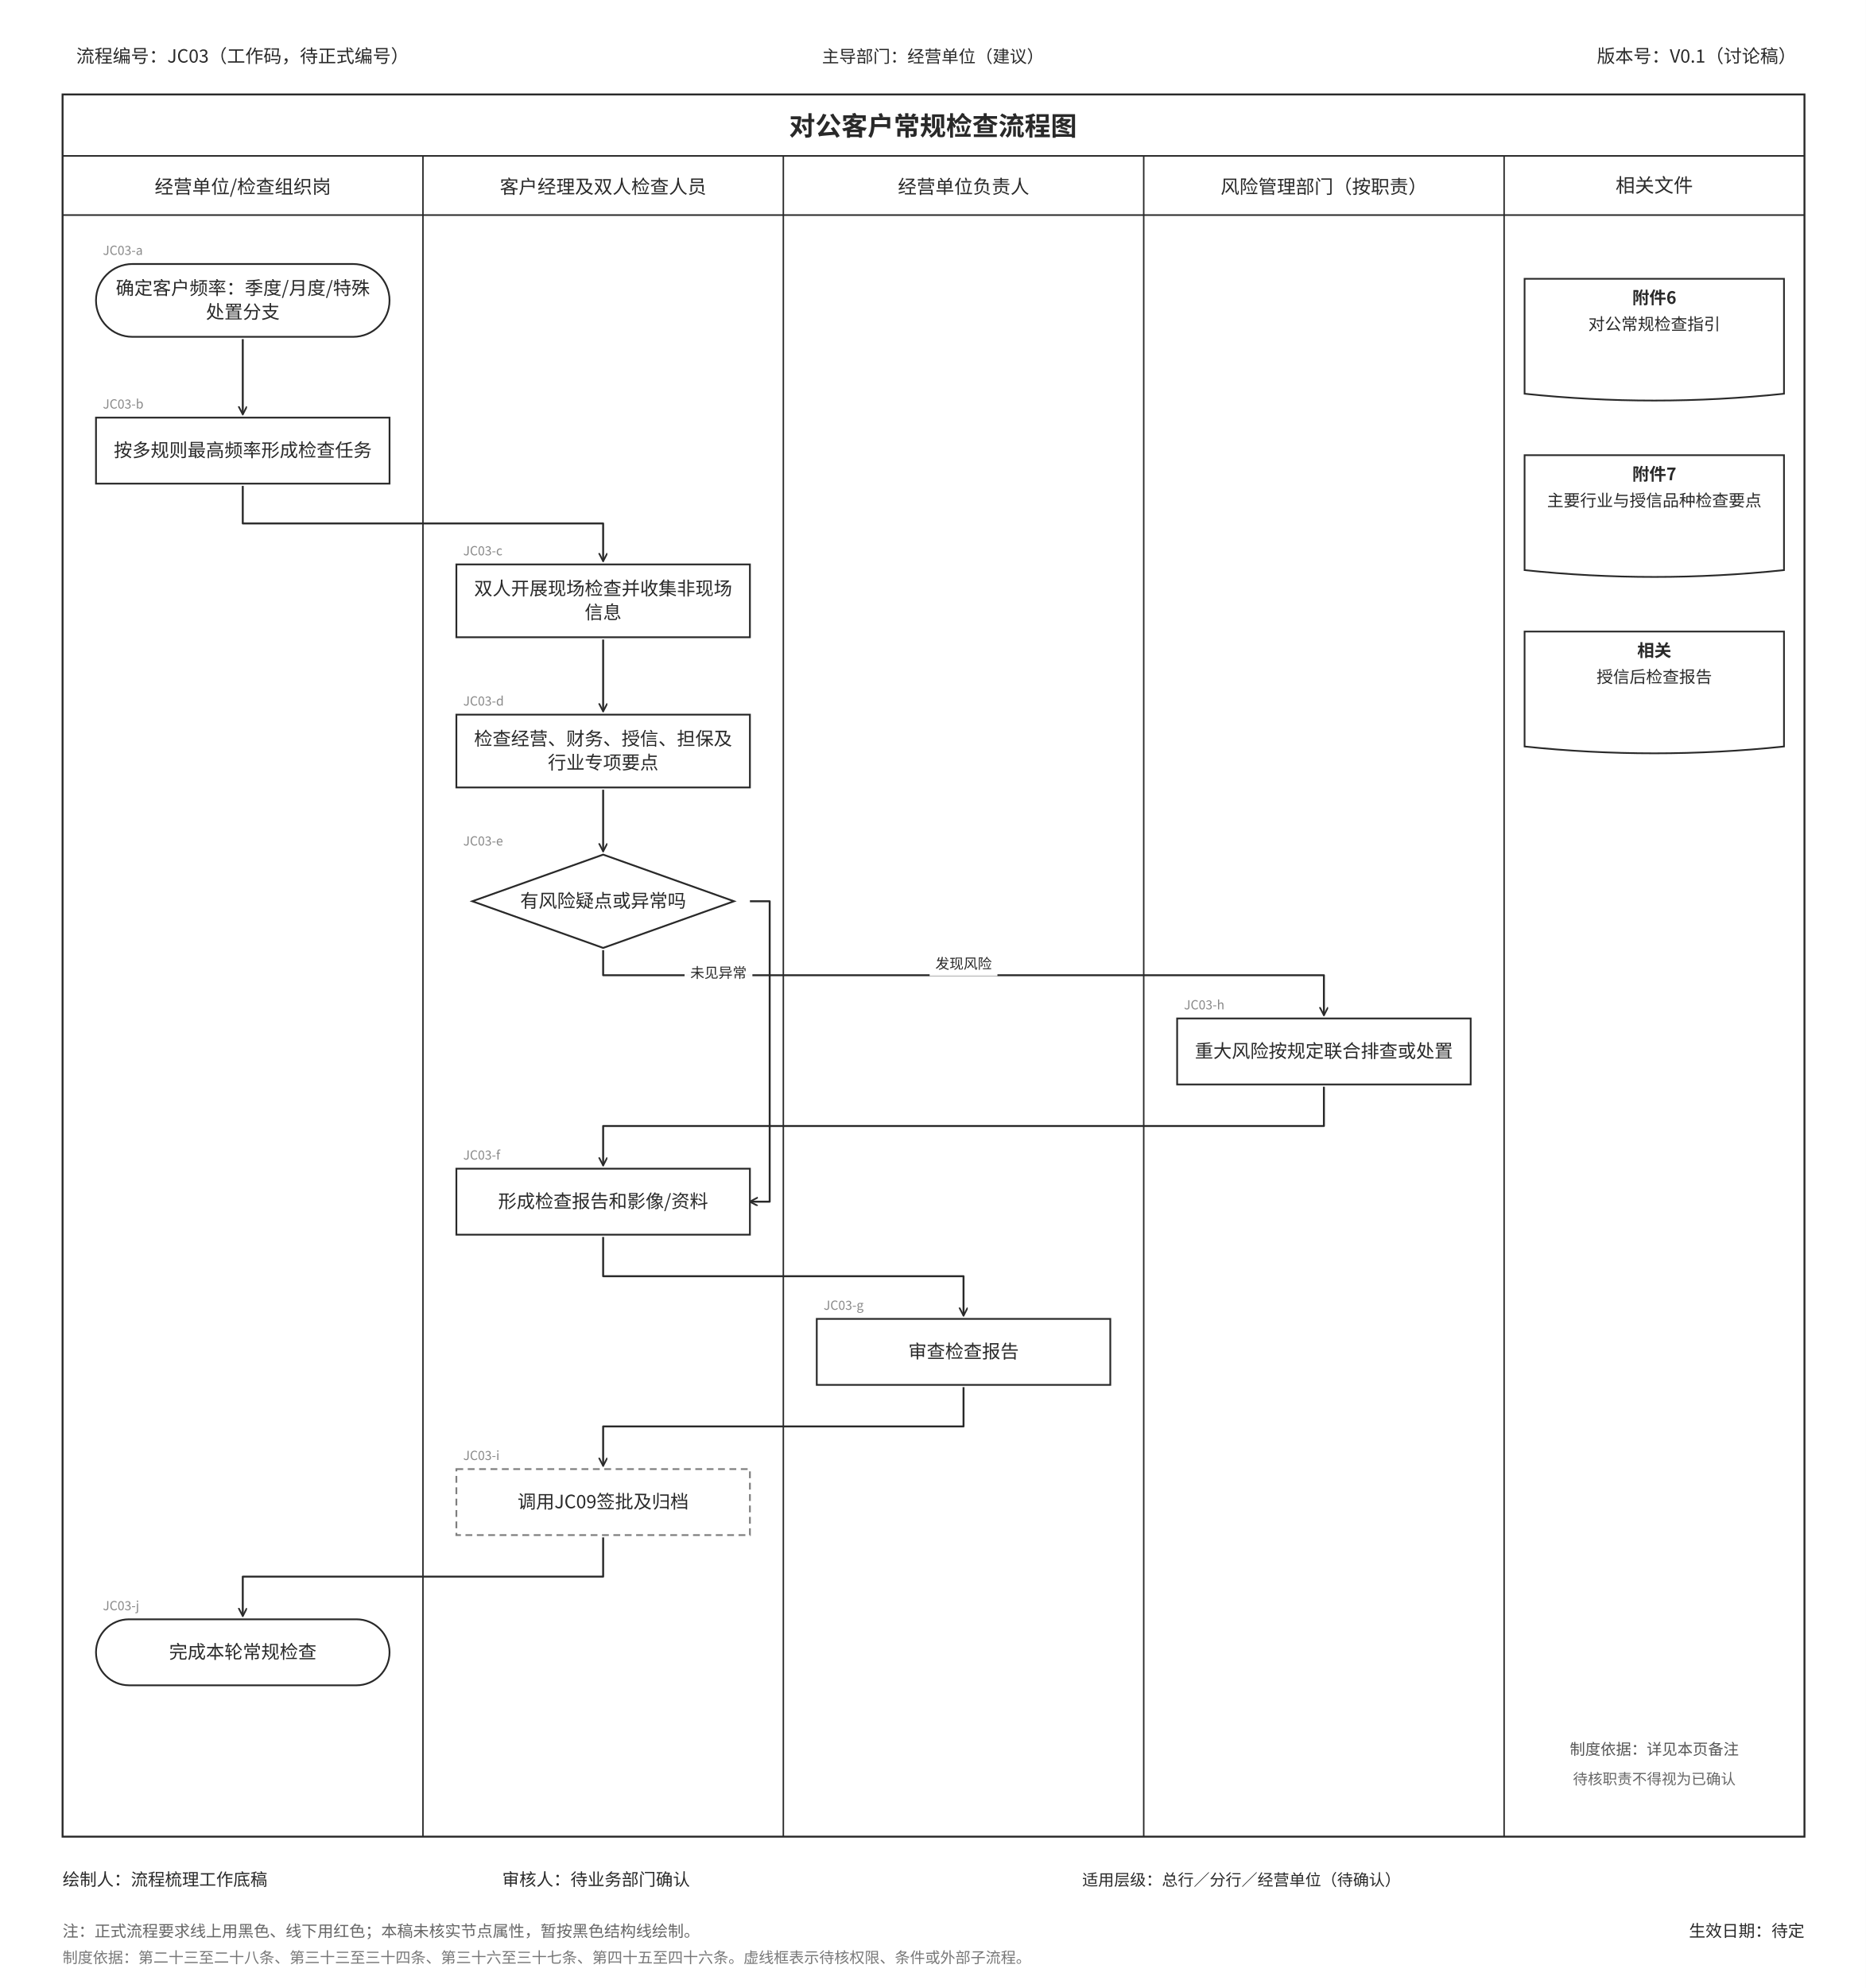
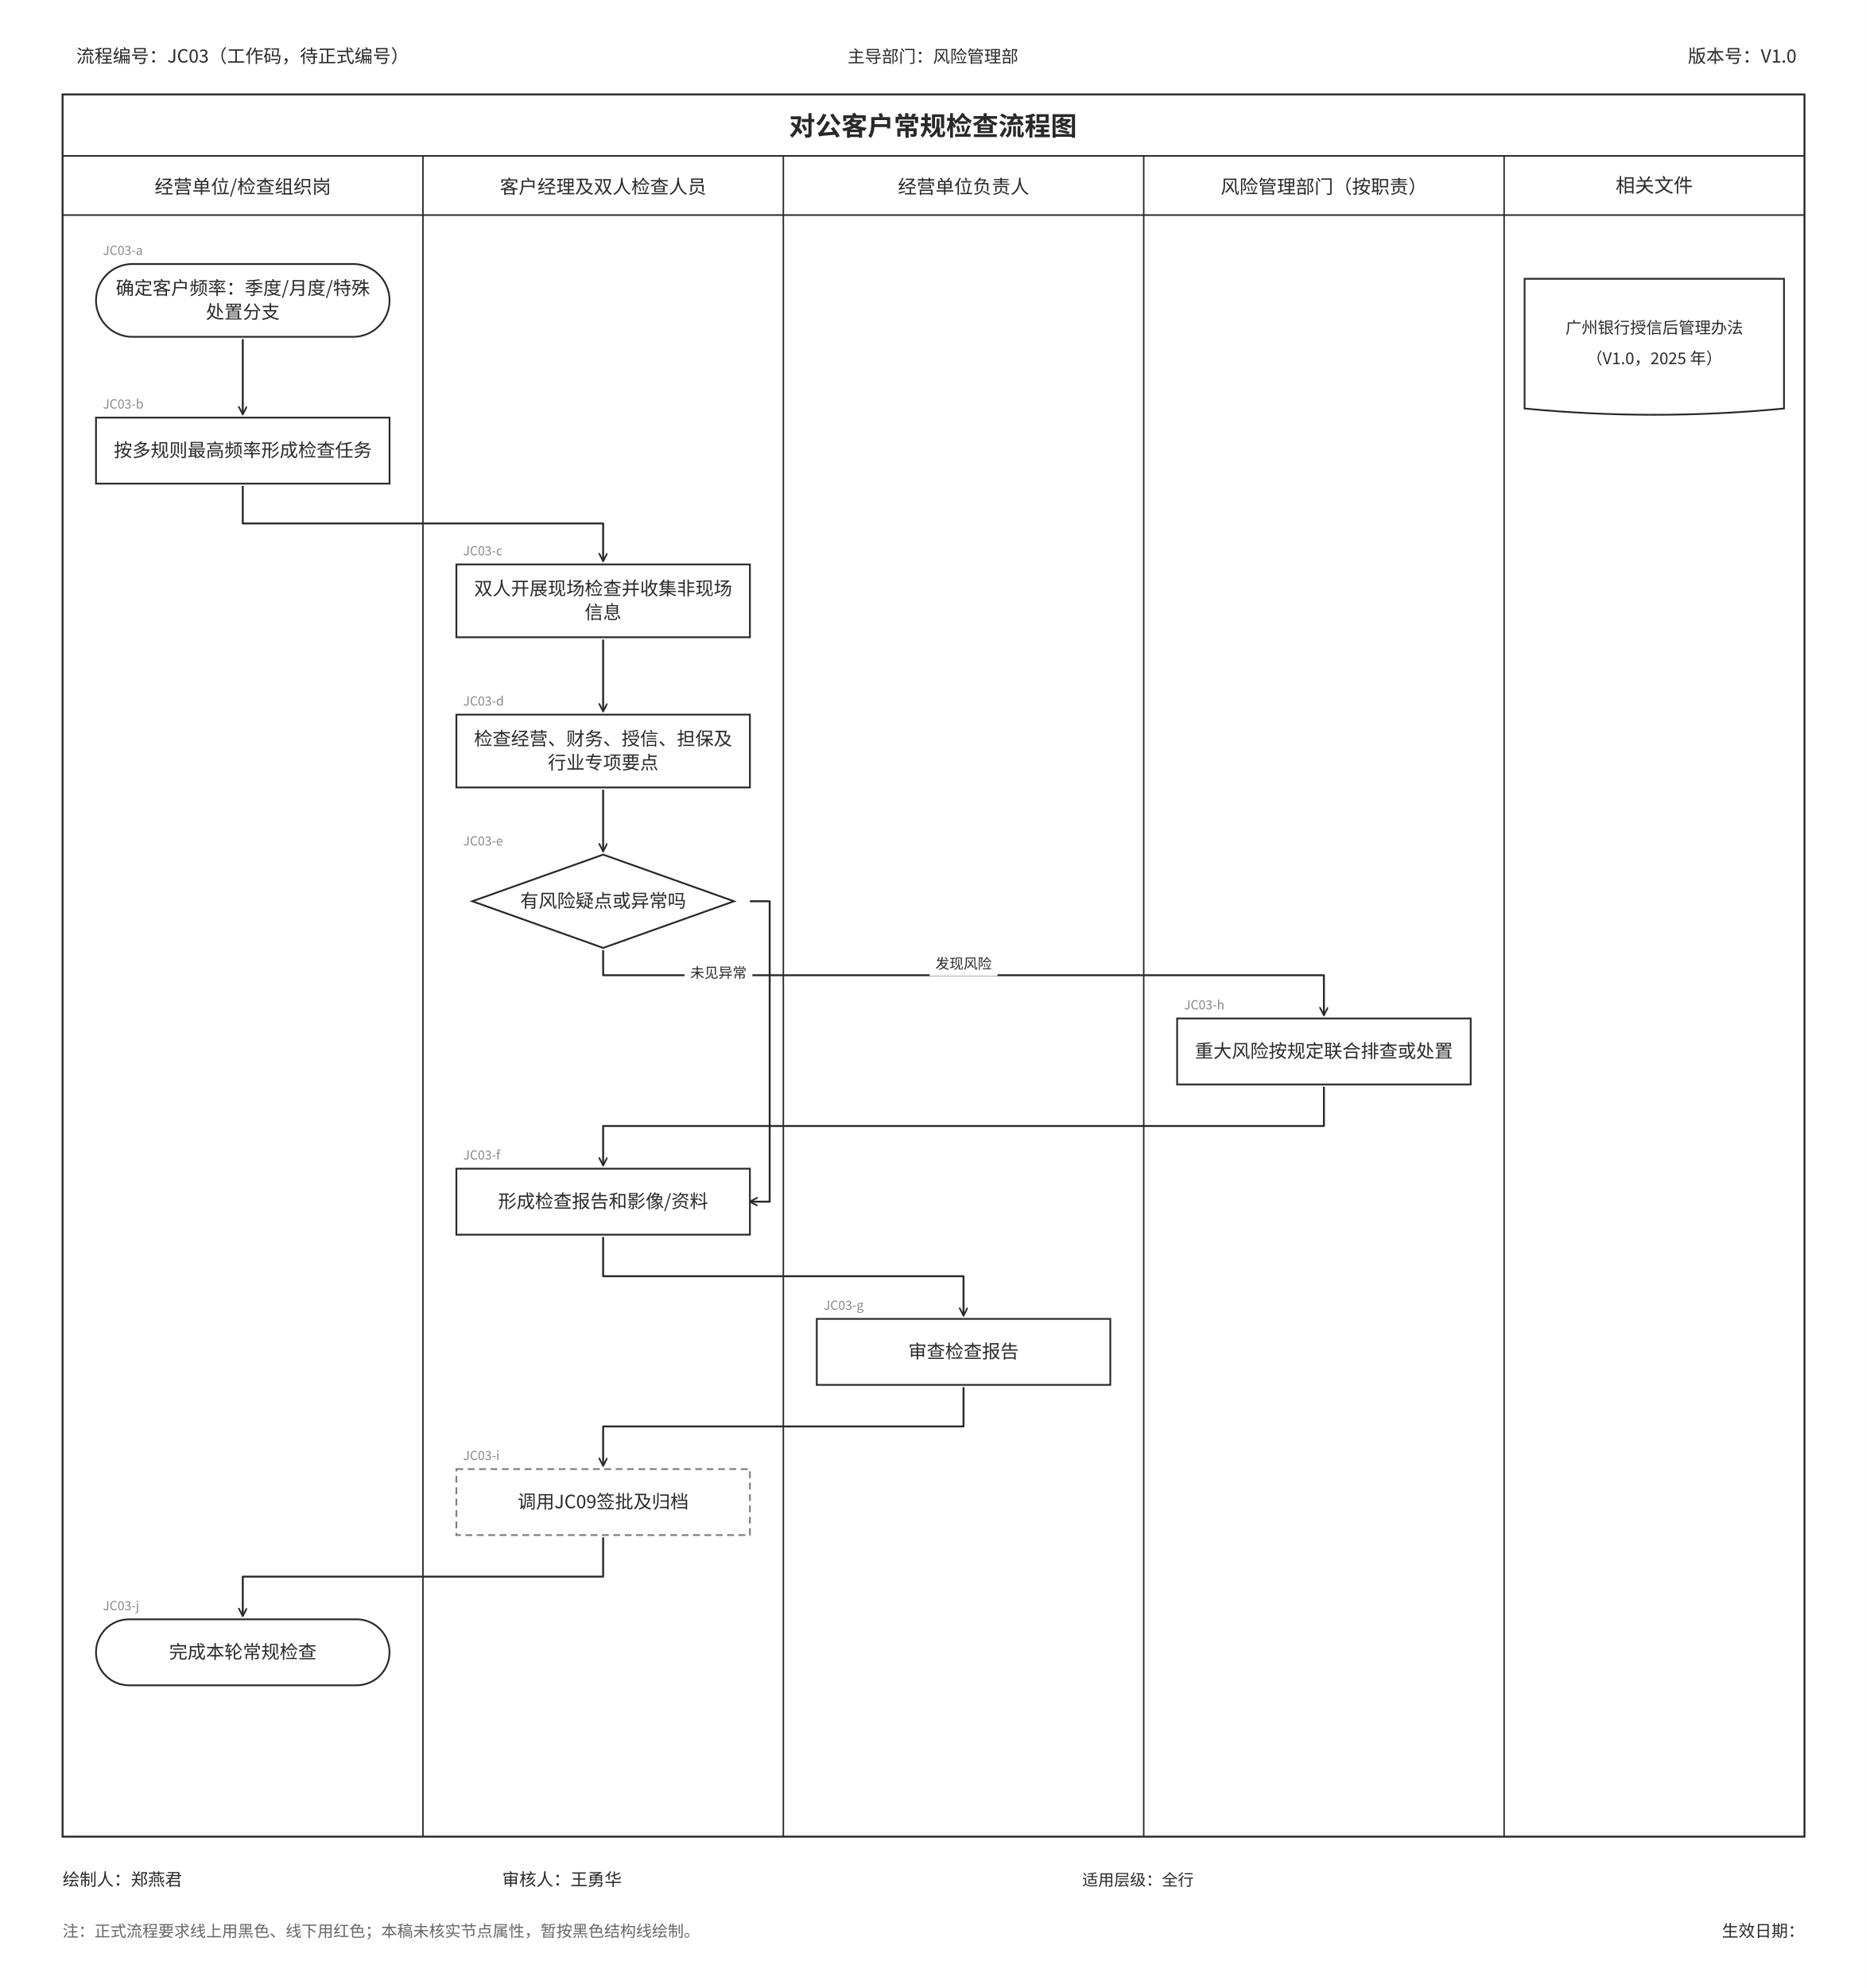
<svg xmlns="http://www.w3.org/2000/svg" width="1640" height="1747" viewBox="0 0 1640 1747">
  <defs>
    <marker id="arr" markerWidth="8" markerHeight="8" refX="7" refY="3.7" orient="auto" markerUnits="userSpaceOnUse">
      <path d="M0 0 L7.2 3.7 L0 7.4" stroke="#292929" stroke-width="1.45" fill="none" />
    </marker>
  </defs>
  <rect width="1640" height="1747" fill="white" />
  <text x="67.0" y="55.0" font-family="Noto Sans CJK SC,Microsoft YaHei,sans-serif" font-size="16" font-weight="400" fill="#292929" text-anchor="start">流程编号：JC03（工作码，待正式编号）</text>
-   <text x="820.0" y="55.0" font-family="Noto Sans CJK SC,Microsoft YaHei,sans-serif" font-size="15" font-weight="400" fill="#292929" text-anchor="middle">主导部门：经营单位（建议）</text>
-   <text x="1579.0" y="55.0" font-family="Noto Sans CJK SC,Microsoft YaHei,sans-serif" font-size="16" font-weight="400" fill="#292929" text-anchor="end">版本号：V0.1（讨论稿）</text>
+   <text x="820.0" y="55.0" font-family="Noto Sans CJK SC,Microsoft YaHei,sans-serif" font-size="15" font-weight="400" fill="#292929" text-anchor="middle">主导部门：风险管理部</text>
+   <text x="1579.0" y="55.0" font-family="Noto Sans CJK SC,Microsoft YaHei,sans-serif" font-size="16" font-weight="400" fill="#292929" text-anchor="end">版本号：V1.0</text>
  <rect x="55" y="83" width="1531" height="1531" fill="white" stroke="#292929" stroke-width="1.7" />
  <path d="M 55 137 H 1586 M 55 189 H 1586" stroke="#292929" stroke-width="1.4" fill="none" />
  <text x="820.0" y="119.0" font-family="Noto Sans CJK SC,Microsoft YaHei,sans-serif" font-size="23" font-weight="600" fill="#292929" text-anchor="middle">对公客户常规检查流程图</text>
  <text x="213.4" y="170.0" font-family="Noto Sans CJK SC,Microsoft YaHei,sans-serif" font-size="16.5" font-weight="400" fill="#292929" text-anchor="middle">经营单位/检查组织岗</text>
  <line x1="371.75" y1="137" x2="371.75" y2="1614" stroke="#292929" stroke-width="1.3" />
  <text x="530.1" y="170.0" font-family="Noto Sans CJK SC,Microsoft YaHei,sans-serif" font-size="16.5" font-weight="400" fill="#292929" text-anchor="middle">客户经理及双人检查人员</text>
  <line x1="688.5" y1="137" x2="688.5" y2="1614" stroke="#292929" stroke-width="1.3" />
  <text x="846.9" y="170.0" font-family="Noto Sans CJK SC,Microsoft YaHei,sans-serif" font-size="16.5" font-weight="400" fill="#292929" text-anchor="middle">经营单位负责人</text>
  <line x1="1005.25" y1="137" x2="1005.25" y2="1614" stroke="#292929" stroke-width="1.3" />
  <text x="1163.6" y="170.0" font-family="Noto Sans CJK SC,Microsoft YaHei,sans-serif" font-size="16.5" font-weight="400" fill="#292929" text-anchor="middle">风险管理部门（按职责）</text>
  <line x1="1322" y1="137" x2="1322" y2="1614" stroke="#292929" stroke-width="1.3" />
  <text x="1454.0" y="169.0" font-family="Noto Sans CJK SC,Microsoft YaHei,sans-serif" font-size="17" font-weight="400" fill="#292929" text-anchor="middle">相关文件</text>
-   <path d="M 1340 245 L 1568 245 L 1568 346 Q 1454 358 1340 346 Z" fill="white" stroke="#292929" stroke-width="1.5" />
-   <text x="1454.0" y="267.0" font-family="Noto Sans CJK SC,Microsoft YaHei,sans-serif" font-size="15" font-weight="600" fill="#292929" text-anchor="middle">附件6</text>
-   <text x="1454.0" y="290.0" font-family="Noto Sans CJK SC,Microsoft YaHei,sans-serif" font-size="14.5" font-weight="400" fill="#292929" text-anchor="middle">对公常规检查指引</text>
-   <path d="M 1340 400 L 1568 400 L 1568 501 Q 1454 513 1340 501 Z" fill="white" stroke="#292929" stroke-width="1.5" />
-   <text x="1454.0" y="422.0" font-family="Noto Sans CJK SC,Microsoft YaHei,sans-serif" font-size="15" font-weight="600" fill="#292929" text-anchor="middle">附件7</text>
-   <text x="1454.0" y="445.0" font-family="Noto Sans CJK SC,Microsoft YaHei,sans-serif" font-size="14.5" font-weight="400" fill="#292929" text-anchor="middle">主要行业与授信品种检查要点</text>
-   <path d="M 1340 555 L 1568 555 L 1568 656 Q 1454 668 1340 656 Z" fill="white" stroke="#292929" stroke-width="1.5" />
-   <text x="1454.0" y="577.0" font-family="Noto Sans CJK SC,Microsoft YaHei,sans-serif" font-size="15" font-weight="600" fill="#292929" text-anchor="middle">相关</text>
-   <text x="1454.0" y="600.0" font-family="Noto Sans CJK SC,Microsoft YaHei,sans-serif" font-size="14.5" font-weight="400" fill="#292929" text-anchor="middle">授信后检查报告</text>
+   <path d="M 1340.0 245.0 L 1568.0 245.0 L 1568.0 359.0 Q 1454.0 370.0 1340.0 359.0 Z" fill="white" stroke="#292929" stroke-width="1.55" />
+   <text x="1454.0" y="293.0" font-family="Noto Sans CJK SC,Microsoft YaHei,sans-serif" font-size="14.2" font-weight="400" fill="#292929" text-anchor="middle">广州银行授信后管理办法</text>
+   <text x="1454.0" y="320.0" font-family="Noto Sans CJK SC,Microsoft YaHei,sans-serif" font-size="14.2" font-weight="400" fill="#292929" text-anchor="middle">（V1.0，2025 年）</text>
  <path d="M 213.375 298 V 364" fill="none" stroke="#292929" stroke-width="1.7" stroke-linejoin="round" marker-end="url(#arr)" />
  <path d="M 213.375 427 V 460 H 530.125 V 493" fill="none" stroke="#292929" stroke-width="1.7" stroke-linejoin="round" marker-end="url(#arr)" />
  <path d="M 530.125 562 V 625" fill="none" stroke="#292929" stroke-width="1.7" stroke-linejoin="round" marker-end="url(#arr)" />
  <path d="M 530.125 694 V 748" fill="none" stroke="#292929" stroke-width="1.7" stroke-linejoin="round" marker-end="url(#arr)" />
  <path d="M 659.125 792 H 676.5 V 1056 H 659.125" fill="none" stroke="#292929" stroke-width="1.7" stroke-linejoin="round" marker-end="url(#arr)" />
  <path d="M 530.125 835 V 857 H 1163.625 V 892" fill="none" stroke="#292929" stroke-width="1.7" stroke-linejoin="round" marker-end="url(#arr)" />
  <path d="M 1163.625 955 V 989.5 H 530.125 V 1024" fill="none" stroke="#292929" stroke-width="1.7" stroke-linejoin="round" marker-end="url(#arr)" />
  <path d="M 530.125 1087 V 1121.5 H 846.875 V 1156" fill="none" stroke="#292929" stroke-width="1.7" stroke-linejoin="round" marker-end="url(#arr)" />
  <path d="M 846.875 1219 V 1253.5 H 530.125 V 1288" fill="none" stroke="#292929" stroke-width="1.7" stroke-linejoin="round" marker-end="url(#arr)" />
  <path d="M 530.125 1351 V 1385.5 H 213.375 V 1420" fill="none" stroke="#292929" stroke-width="1.7" stroke-linejoin="round" marker-end="url(#arr)" />
  <rect x="601.7" y="844.3" width="59.6" height="21.4" fill="white" opacity=".97" />
  <text x="631.5" y="859.3" font-family="Noto Sans CJK SC,Microsoft YaHei,sans-serif" font-size="12.4" font-weight="400" fill="#292929" text-anchor="middle">未见异常</text>
  <rect x="817.075" y="836.3" width="59.6" height="21.4" fill="white" opacity=".97" />
  <text x="846.9" y="851.3" font-family="Noto Sans CJK SC,Microsoft YaHei,sans-serif" font-size="12.4" font-weight="400" fill="#292929" text-anchor="middle">发现风险</text>
  <rect x="84.375" y="232" width="258" height="64" rx="32" fill="white" stroke="#292929" stroke-width="1.55" />
  <text x="213.4" y="258.9" font-family="Noto Sans CJK SC,Microsoft YaHei,sans-serif" font-size="16.2" font-weight="400" fill="#292929" text-anchor="middle">确定客户频率：季度/月度/特殊</text>
  <text x="213.4" y="279.9" font-family="Noto Sans CJK SC,Microsoft YaHei,sans-serif" font-size="16.2" font-weight="400" fill="#292929" text-anchor="middle">处置分支</text>
  <text x="90.4" y="224.0" font-family="Noto Sans CJK SC,Microsoft YaHei,sans-serif" font-size="11" font-weight="400" fill="#888" text-anchor="start">JC03-a</text>
  <rect x="84.375" y="367" width="258" height="58" rx="0" fill="white" stroke="#292929" stroke-width="1.55" />
  <text x="213.4" y="401.4" font-family="Noto Sans CJK SC,Microsoft YaHei,sans-serif" font-size="16.2" font-weight="400" fill="#292929" text-anchor="middle">按多规则最高频率形成检查任务</text>
  <text x="90.4" y="359.0" font-family="Noto Sans CJK SC,Microsoft YaHei,sans-serif" font-size="11" font-weight="400" fill="#888" text-anchor="start">JC03-b</text>
  <rect x="84.375" y="1423" width="258" height="58" rx="29" fill="white" stroke="#292929" stroke-width="1.55" />
  <text x="213.4" y="1457.4" font-family="Noto Sans CJK SC,Microsoft YaHei,sans-serif" font-size="16.2" font-weight="400" fill="#292929" text-anchor="middle">完成本轮常规检查</text>
  <text x="90.4" y="1415.0" font-family="Noto Sans CJK SC,Microsoft YaHei,sans-serif" font-size="11" font-weight="400" fill="#888" text-anchor="start">JC03-j</text>
  <rect x="401.125" y="496" width="258" height="64" rx="0" fill="white" stroke="#292929" stroke-width="1.55" />
  <text x="530.1" y="522.9" font-family="Noto Sans CJK SC,Microsoft YaHei,sans-serif" font-size="16.2" font-weight="400" fill="#292929" text-anchor="middle">双人开展现场检查并收集非现场</text>
  <text x="530.1" y="543.9" font-family="Noto Sans CJK SC,Microsoft YaHei,sans-serif" font-size="16.2" font-weight="400" fill="#292929" text-anchor="middle">信息</text>
  <text x="407.1" y="488.0" font-family="Noto Sans CJK SC,Microsoft YaHei,sans-serif" font-size="11" font-weight="400" fill="#888" text-anchor="start">JC03-c</text>
  <rect x="401.125" y="628" width="258" height="64" rx="0" fill="white" stroke="#292929" stroke-width="1.55" />
  <text x="530.1" y="654.9" font-family="Noto Sans CJK SC,Microsoft YaHei,sans-serif" font-size="16.2" font-weight="400" fill="#292929" text-anchor="middle">检查经营、财务、授信、担保及</text>
  <text x="530.1" y="675.9" font-family="Noto Sans CJK SC,Microsoft YaHei,sans-serif" font-size="16.2" font-weight="400" fill="#292929" text-anchor="middle">行业专项要点</text>
  <text x="407.1" y="620.0" font-family="Noto Sans CJK SC,Microsoft YaHei,sans-serif" font-size="11" font-weight="400" fill="#888" text-anchor="start">JC03-d</text>
  <path d="M 530.125 751 L 645.125 792 L 530.125 833 L 415.125 792 Z" fill="white" stroke="#292929" stroke-width="1.6" />
  <text x="530.1" y="797.4" font-family="Noto Sans CJK SC,Microsoft YaHei,sans-serif" font-size="16.2" font-weight="400" fill="#292929" text-anchor="middle">有风险疑点或异常吗</text>
  <text x="407.1" y="743.0" font-family="Noto Sans CJK SC,Microsoft YaHei,sans-serif" font-size="11" font-weight="400" fill="#888" text-anchor="start">JC03-e</text>
  <rect x="401.125" y="1027" width="258" height="58" rx="0" fill="white" stroke="#292929" stroke-width="1.55" />
  <text x="530.1" y="1061.4" font-family="Noto Sans CJK SC,Microsoft YaHei,sans-serif" font-size="16.2" font-weight="400" fill="#292929" text-anchor="middle">形成检查报告和影像/资料</text>
  <text x="407.1" y="1019.0" font-family="Noto Sans CJK SC,Microsoft YaHei,sans-serif" font-size="11" font-weight="400" fill="#888" text-anchor="start">JC03-f</text>
  <rect x="401.125" y="1291" width="258" height="58" rx="0" fill="white" stroke="#7e7e7e" stroke-width="1.55" stroke-dasharray="6 4" />
  <text x="530.1" y="1325.4" font-family="Noto Sans CJK SC,Microsoft YaHei,sans-serif" font-size="16.2" font-weight="400" fill="#292929" text-anchor="middle">调用JC09签批及归档</text>
  <text x="407.1" y="1283.0" font-family="Noto Sans CJK SC,Microsoft YaHei,sans-serif" font-size="11" font-weight="400" fill="#888" text-anchor="start">JC03-i</text>
  <rect x="717.875" y="1159" width="258" height="58" rx="0" fill="white" stroke="#292929" stroke-width="1.55" />
  <text x="846.9" y="1193.4" font-family="Noto Sans CJK SC,Microsoft YaHei,sans-serif" font-size="16.2" font-weight="400" fill="#292929" text-anchor="middle">审查检查报告</text>
  <text x="723.9" y="1151.0" font-family="Noto Sans CJK SC,Microsoft YaHei,sans-serif" font-size="11" font-weight="400" fill="#888" text-anchor="start">JC03-g</text>
  <rect x="1034.625" y="895" width="258" height="58" rx="0" fill="white" stroke="#292929" stroke-width="1.55" />
  <text x="1163.6" y="929.4" font-family="Noto Sans CJK SC,Microsoft YaHei,sans-serif" font-size="16.2" font-weight="400" fill="#292929" text-anchor="middle">重大风险按规定联合排查或处置</text>
  <text x="1040.6" y="887.0" font-family="Noto Sans CJK SC,Microsoft YaHei,sans-serif" font-size="11" font-weight="400" fill="#888" text-anchor="start">JC03-h</text>
-   <text x="1454.0" y="1542.0" font-family="Noto Sans CJK SC,Microsoft YaHei,sans-serif" font-size="13.5" font-weight="400" fill="#555" text-anchor="middle">制度依据：详见本页备注</text>
-   <text x="1454.0" y="1568.0" font-family="Noto Sans CJK SC,Microsoft YaHei,sans-serif" font-size="13" font-weight="400" fill="#666" text-anchor="middle">待核职责不得视为已确认</text>
-   <text x="55.0" y="1657.0" font-family="Noto Sans CJK SC,Microsoft YaHei,sans-serif" font-size="15" font-weight="400" fill="#292929" text-anchor="start">绘制人：流程梳理工作底稿</text>
-   <text x="441.4" y="1657.0" font-family="Noto Sans CJK SC,Microsoft YaHei,sans-serif" font-size="15" font-weight="400" fill="#292929" text-anchor="start">审核人：待业务部门确认</text>
-   <text x="951.2" y="1657.0" font-family="Noto Sans CJK SC,Microsoft YaHei,sans-serif" font-size="14" font-weight="400" fill="#292929" text-anchor="start">适用层级：总行／分行／经营单位（待确认）</text>
+   <text x="55.0" y="1657.0" font-family="Noto Sans CJK SC,Microsoft YaHei,sans-serif" font-size="15" font-weight="400" fill="#292929" text-anchor="start">绘制人：郑燕君</text>
+   <text x="441.4" y="1657.0" font-family="Noto Sans CJK SC,Microsoft YaHei,sans-serif" font-size="15" font-weight="400" fill="#292929" text-anchor="start">审核人：王勇华</text>
+   <text x="951.2" y="1657.0" font-family="Noto Sans CJK SC,Microsoft YaHei,sans-serif" font-size="14" font-weight="400" fill="#292929" text-anchor="start">适用层级：全行</text>
  <text x="55.0" y="1702.0" font-family="Noto Sans CJK SC,Microsoft YaHei,sans-serif" font-size="14" font-weight="400" fill="#666" text-anchor="start">注：正式流程要求线上用黑色、线下用红色；本稿未核实节点属性，暂按黑色结构线绘制。</text>
-   <text x="1586.0" y="1702.0" font-family="Noto Sans CJK SC,Microsoft YaHei,sans-serif" font-size="14.5" font-weight="400" fill="#292929" text-anchor="end">生效日期：待定</text>
-   <text x="55.0" y="1725.0" font-family="Noto Sans CJK SC,Microsoft YaHei,sans-serif" font-size="13.3" font-weight="400" fill="#777" text-anchor="start">制度依据：第二十三至二十八条、第三十三至三十四条、第三十六至三十七条、第四十五至四十六条。虚线框表示待核权限、条件或外部子流程。</text>
+   <text x="1586.0" y="1702.0" font-family="Noto Sans CJK SC,Microsoft YaHei,sans-serif" font-size="14.5" font-weight="400" fill="#292929" text-anchor="end">生效日期：</text>
</svg>
